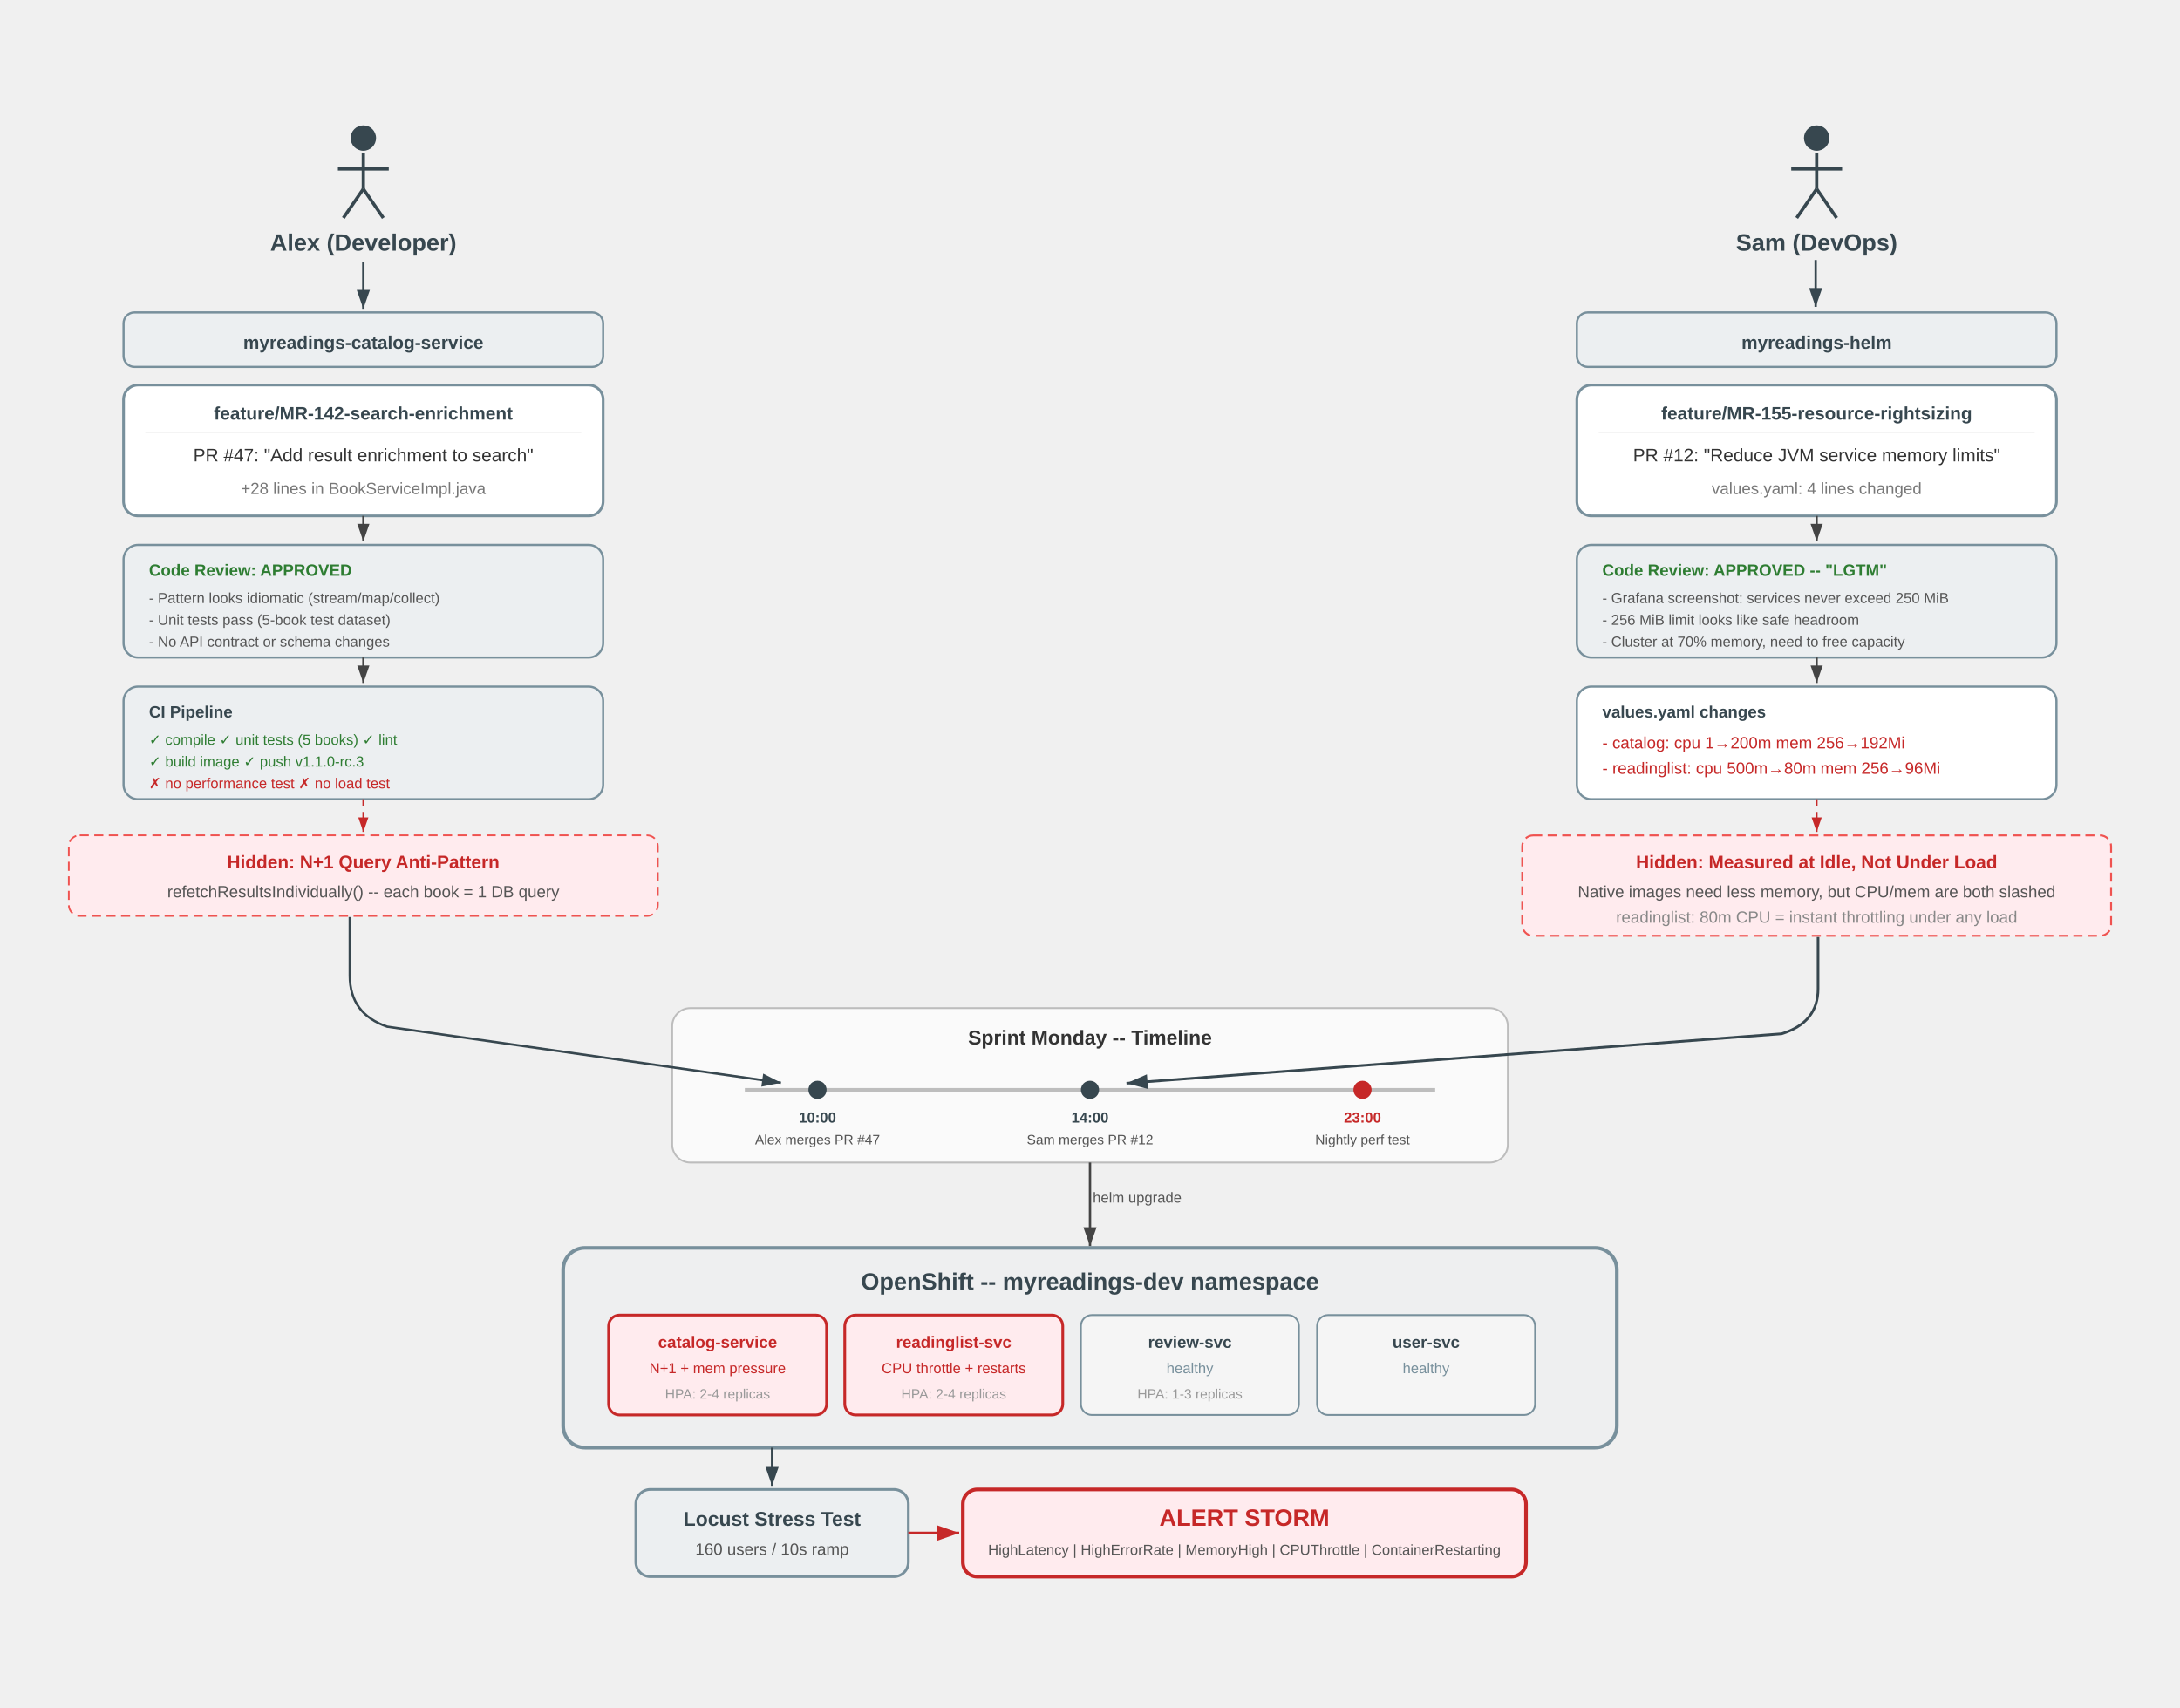
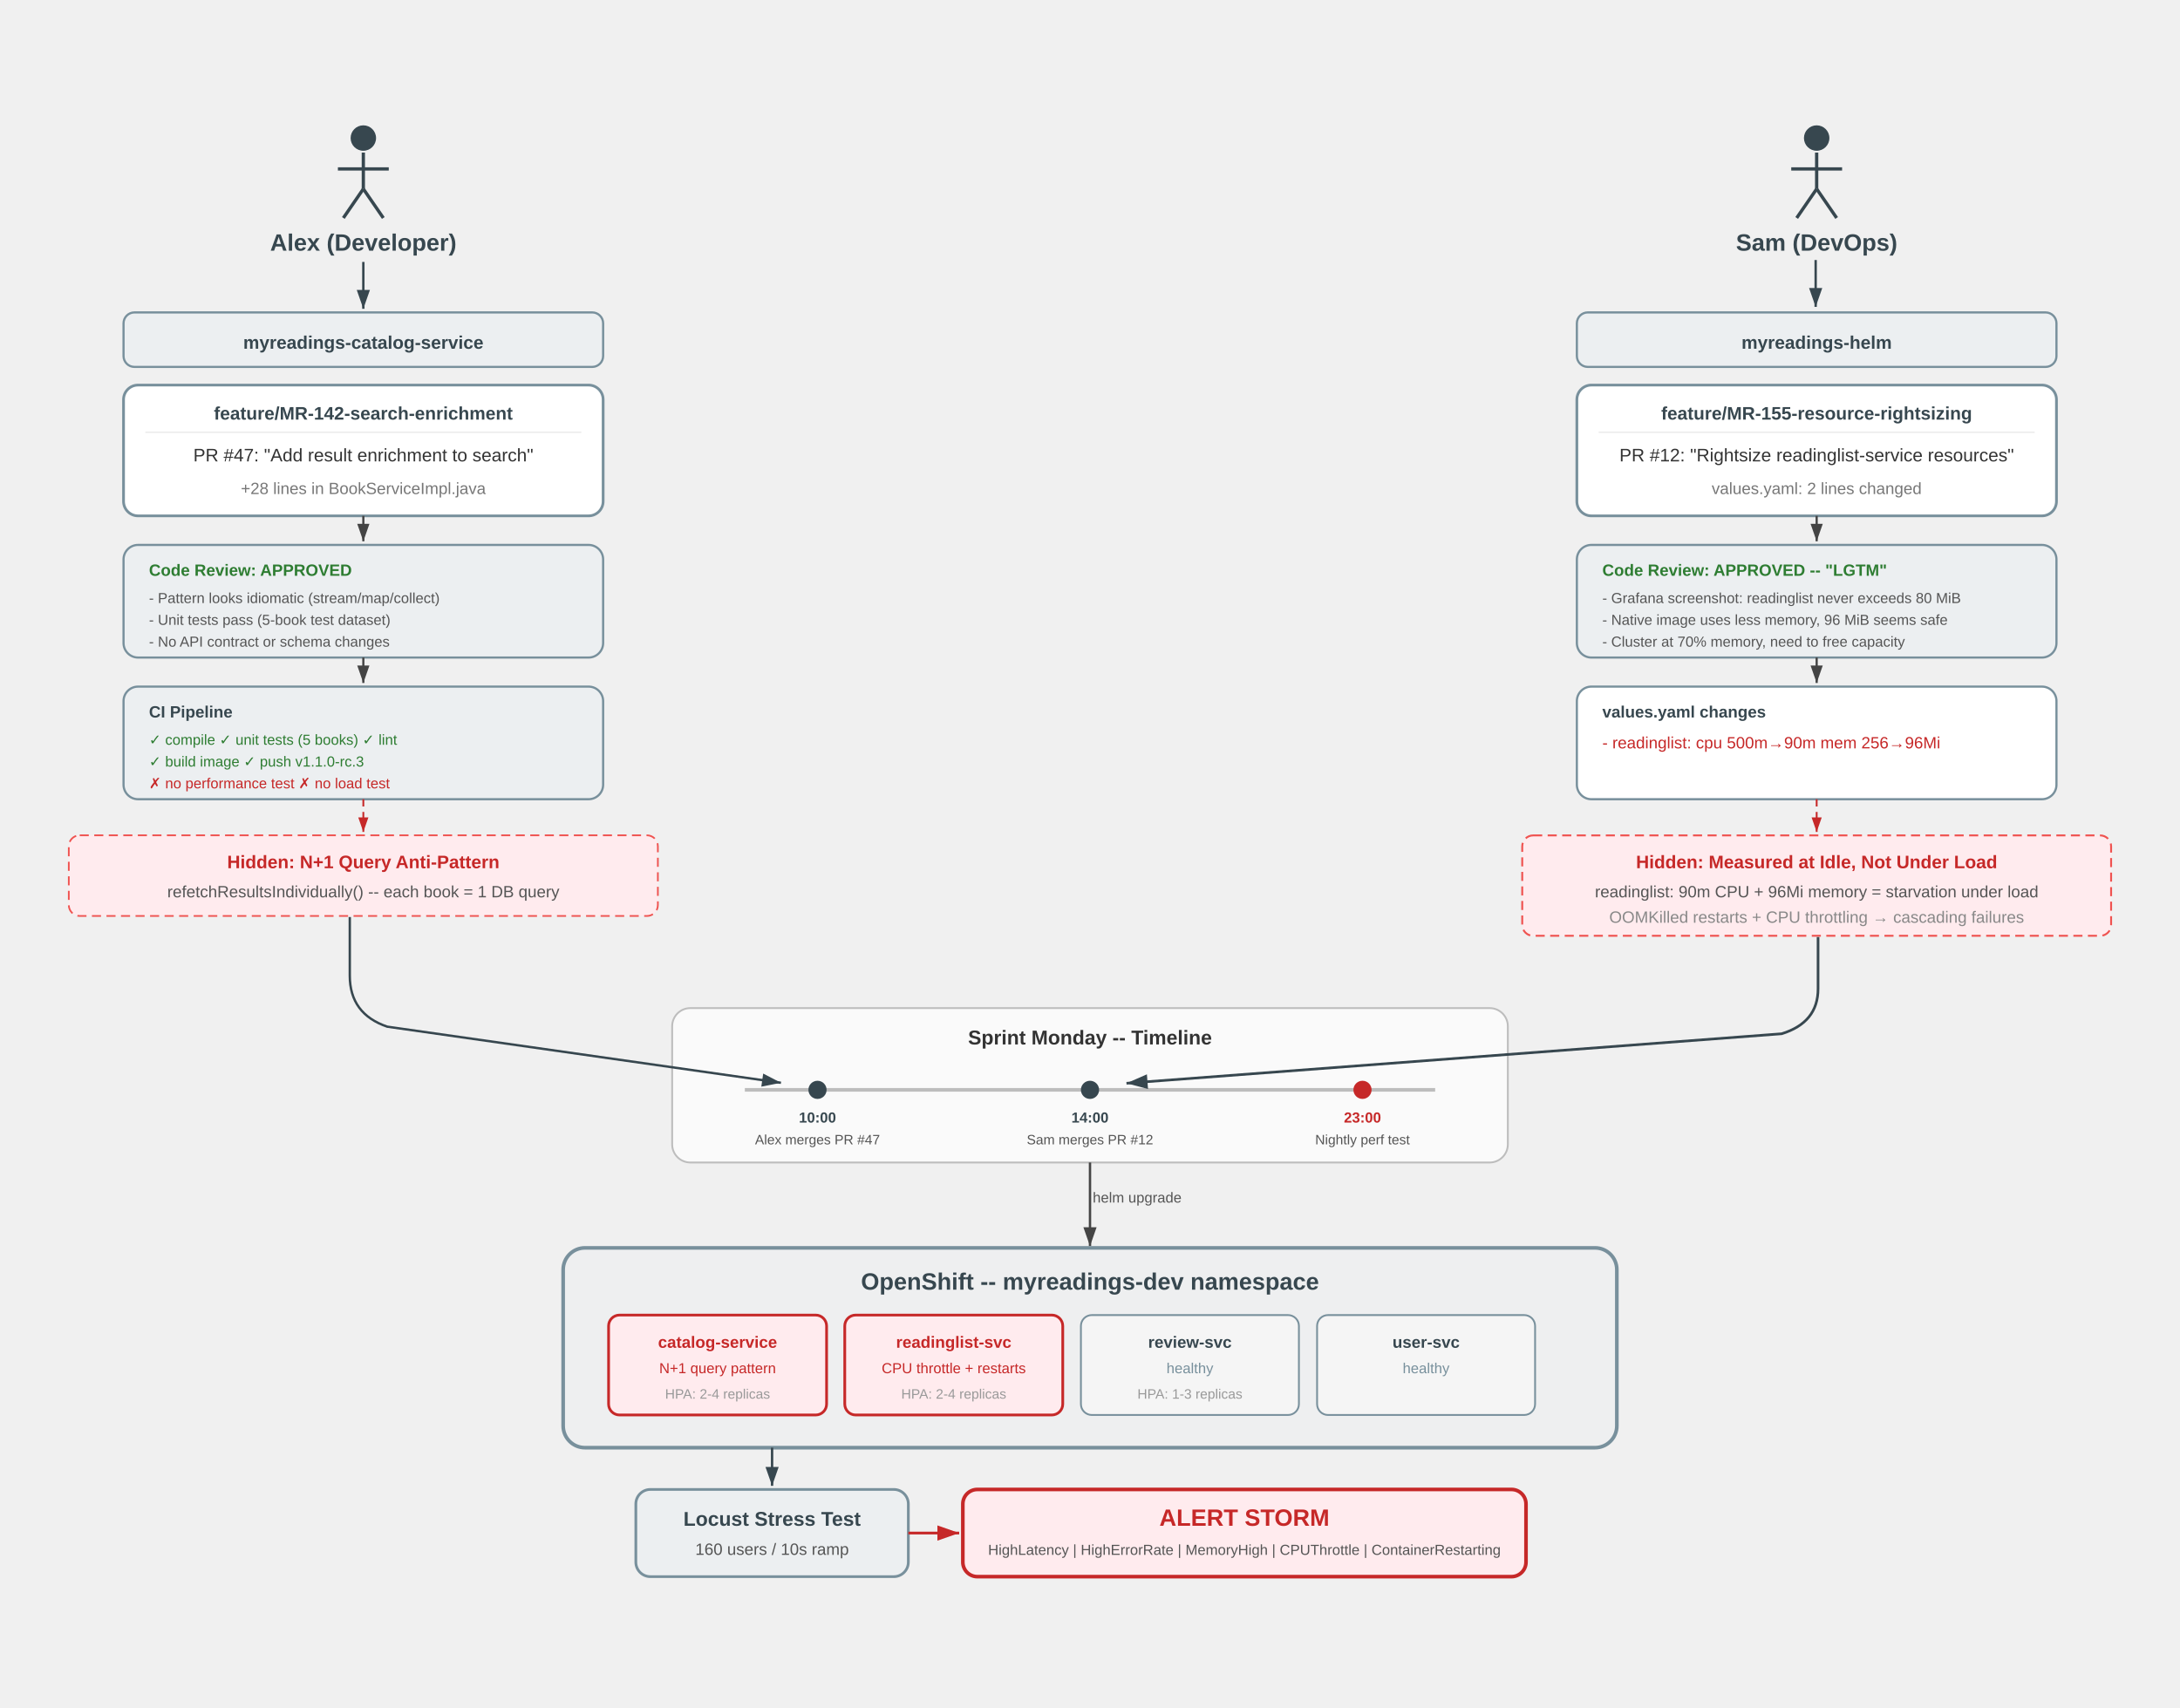
<svg xmlns="http://www.w3.org/2000/svg" viewBox="0 0 1200 940" font-family="Segoe UI, Arial, sans-serif" version="1.1" id="svg75">
  <defs id="defs5">
    <marker id="a" viewBox="0 0 10 7" refX="10" refY="3.5" markerWidth="8" markerHeight="6" orient="auto-start-reverse">
      <polygon points="0 0, 10 3.5, 0 7" fill="#444" id="polygon1" />
    </marker>
    <marker id="ar" viewBox="0 0 10 7" refX="10" refY="3.5" markerWidth="8" markerHeight="6" orient="auto-start-reverse">
      <polygon points="0 0, 10 3.5, 0 7" fill="#c62828" id="polygon2" />
    </marker>
    <marker id="ab" viewBox="0 0 10 7" refX="10" refY="3.5" markerWidth="8" markerHeight="6" orient="auto-start-reverse">
      <polygon points="0 0, 10 3.5, 0 7" fill="#37474f" id="polygon3" />
    </marker>
    <marker id="ao" viewBox="0 0 10 7" refX="10" refY="3.5" markerWidth="8" markerHeight="5.6" orient="auto-start-reverse" preserveAspectRatio="xMidYMid">
      <polygon points="0 0, 10 3.5, 0 7" fill="#37474f" id="polygon4" />
    </marker>
    <marker id="ap" viewBox="0 0 10 7" refX="10" refY="3.5" markerWidth="8" markerHeight="6" orient="auto-start-reverse">
      <polygon points="0 0, 10 3.5, 0 7" fill="#7c3aed" id="polygon5" />
    </marker>
    <marker id="ab-3" viewBox="0 0 10 7" refX="10" refY="3.5" markerWidth="8" markerHeight="6" orient="auto-start-reverse">
      <polygon points="10,3.5 0,7 0,0 " fill="#37474f" id="polygon3-6" />
    </marker>
  </defs>
  <circle cx="200" cy="76" r="7" fill="#37474f" id="circle6" />
  <line x1="200" y1="84" x2="200" y2="104" stroke="#37474f" stroke-width="1.8" id="line6" />
  <line x1="186" y1="93" x2="214" y2="93" stroke="#37474f" stroke-width="1.8" id="line7" />
  <line x1="200" y1="104" x2="189" y2="120" stroke="#37474f" stroke-width="1.8" id="line8" />
  <line x1="200" y1="104" x2="211" y2="120" stroke="#37474f" stroke-width="1.8" id="line9" />
  <text x="200" y="138" text-anchor="middle" font-size="13px" font-weight="bold" fill="#37474f" id="text9">Alex (Developer)</text>
  <rect x="68" y="172" width="264" height="30" rx="6" fill="#eceff1" stroke="#78909c" stroke-width="1.2" id="rect9" />
  <text x="200" y="192" text-anchor="middle" font-size="10" font-weight="bold" fill="#37474f" id="text10">myreadings-catalog-service</text>
  <rect x="68" y="212" width="264" height="72" rx="8" fill="#fff" stroke="#78909c" stroke-width="1.5" id="rect10" />
  <text x="200" y="231" text-anchor="middle" font-size="10" font-weight="bold" fill="#37474f" id="text11">feature/MR-142-search-enrichment</text>
  <line x1="80" y1="238" x2="320" y2="238" stroke="#e0e0e0" stroke-width="0.5" id="line11" />
  <text x="200" y="254" text-anchor="middle" font-size="10" fill="#333" id="text12">PR #47: "Add result enrichment to search"</text>
  <text x="200" y="272" text-anchor="middle" font-size="9" fill="#777" id="text13">+28 lines in BookServiceImpl.java</text>
  <line x1="200" y1="144.205" x2="200" y2="170" stroke="#37474f" stroke-width="1.3" marker-end="url(#ab)" id="line13" />
  <rect x="68" y="300" width="264" height="62" rx="8" fill="#eceff1" stroke="#78909c" stroke-width="1.2" id="rect13" />
  <text x="82" y="317" font-size="9" fill="#2e7d32" font-weight="bold" id="text14">Code Review: APPROVED</text>
  <text x="82" y="332" font-size="8" fill="#555" id="text15">- Pattern looks idiomatic (stream/map/collect)</text>
  <text x="82" y="344" font-size="8" fill="#555" id="text16">- Unit tests pass (5-book test dataset)</text>
  <text x="82" y="356" font-size="8" fill="#555" id="text17">- No API contract or schema changes</text>
  <line x1="200" y1="284" x2="200" y2="298" stroke="#444" stroke-width="1.2" marker-end="url(#a)" id="line17" />
  <rect x="68" y="378" width="264" height="62" rx="8" fill="#eceff1" stroke="#78909c" stroke-width="1.2" id="rect17" />
  <text x="82" y="395" font-size="9" fill="#37474f" font-weight="bold" id="text18">CI Pipeline</text>
  <text x="82" y="410" font-size="8" fill="#2e7d32" id="text19">✓ compile ✓ unit tests (5 books) ✓ lint</text>
  <text x="82" y="422" font-size="8" fill="#2e7d32" id="text20">✓ build image ✓ push v1.1.0-rc.3</text>
  <text x="82" y="434" font-size="8" fill="#c62828" id="text21">✗ no performance test ✗ no load test</text>
  <line x1="200" y1="362" x2="200" y2="376" stroke="#444" stroke-width="1.2" marker-end="url(#a)" id="line21" />
  <rect x="37.87" y="459.872" width="324.259" height="44.41" rx="6.005" fill="#ffebee" stroke="#ef5350" stroke-width="0.943" stroke-dasharray="5, 3" id="rect21" />
  <text x="200" y="478" text-anchor="middle" font-size="10" font-weight="bold" fill="#c62828" id="text22">Hidden: N+1 Query Anti-Pattern</text>
  <text x="200" y="494" text-anchor="middle" font-size="9" fill="#555" id="text23">refetchResultsIndividually() -- each book = 1 DB query</text>
  <line x1="200" y1="440" x2="200" y2="458" stroke="#c62828" stroke-width="1" stroke-dasharray="4 3" marker-end="url(#ar)" id="line25" />
  <circle cx="1000" cy="76" r="7" fill="#37474f" id="circle25" />
  <line x1="1000" y1="84" x2="1000" y2="104" stroke="#37474f" stroke-width="1.8" id="line26" />
  <line x1="986" y1="93" x2="1014" y2="93" stroke="#37474f" stroke-width="1.8" id="line27" />
  <line x1="1000" y1="104" x2="989" y2="120" stroke="#37474f" stroke-width="1.8" id="line28" />
  <line x1="1000" y1="104" x2="1011" y2="120" stroke="#37474f" stroke-width="1.8" id="line29" />
  <text x="1000" y="138" text-anchor="middle" font-size="13px" font-weight="bold" fill="#37474f" id="text29">Sam (DevOps)</text>
  <rect x="868" y="172" width="264" height="30" rx="6" fill="#eceff1" stroke="#78909c" stroke-width="1.2" id="rect29" />
  <text x="1000" y="192" text-anchor="middle" font-size="10" font-weight="bold" fill="#37474f" id="text30">myreadings-helm</text>
  <rect x="868" y="212" width="264" height="72" rx="8" fill="#fff" stroke="#78909c" stroke-width="1.5" id="rect30" />
  <text x="1000" y="231" text-anchor="middle" font-size="10" font-weight="bold" fill="#37474f" id="text31">feature/MR-155-resource-rightsizing</text>
  <line x1="880" y1="238" x2="1120" y2="238" stroke="#e0e0e0" stroke-width="0.5" id="line31" />
-   <text x="1000" y="254" text-anchor="middle" font-size="10" fill="#333" id="text32">PR #12: "Reduce JVM service memory limits"</text>
-   <text x="1000" y="272" text-anchor="middle" font-size="9" fill="#777" id="text33">values.yaml: 4 lines changed</text>
+   <text x="1000" y="254" text-anchor="middle" font-size="10" fill="#333" id="text32">PR #12: "Rightsize readinglist-service resources"</text>
+   <text x="1000" y="272" text-anchor="middle" font-size="9" fill="#777" id="text33">values.yaml: 2 lines changed</text>
  <line x1="999.447" y1="143.15" x2="999.447" y2="168.945" stroke="#1565c0" stroke-width="1.3" marker-end="url(#ab-3)" id="line13-5" style="marker-end:url(#ao);stroke:#37474f;stroke-opacity:1" />
  <rect x="868" y="300" width="264" height="62" rx="8" fill="#eceff1" stroke="#78909c" stroke-width="1.2" id="rect33" />
  <text x="882" y="317" font-size="9" fill="#2e7d32" font-weight="bold" id="text34">Code Review: APPROVED -- "LGTM"</text>
-   <text x="882" y="332" font-size="8" fill="#555" id="text35">- Grafana screenshot: services never exceed 250 MiB</text>
-   <text x="882" y="344" font-size="8" fill="#555" id="text36">- 256 MiB limit looks like safe headroom</text>
+   <text x="882" y="332" font-size="8" fill="#555" id="text35">- Grafana screenshot: readinglist never exceeds 80 MiB</text>
+   <text x="882" y="344" font-size="8" fill="#555" id="text36">- Native image uses less memory, 96 MiB seems safe</text>
  <text x="882" y="356" font-size="8" fill="#555" id="text37">- Cluster at 70% memory, need to free capacity</text>
  <line x1="1000" y1="284" x2="1000" y2="298" stroke="#444" stroke-width="1.2" marker-end="url(#a)" id="line37" />
  <rect x="868" y="378" width="264" height="62" rx="8" fill="#fff" stroke="#78909c" stroke-width="1.2" id="rect37" />
  <text x="882" y="395" font-size="9" fill="#37474f" font-weight="bold" id="text38">values.yaml changes</text>
-   <text x="882" y="412" font-size="9" fill="#c62828" id="text39">- catalog: cpu 1→200m mem 256→192Mi</text>
-   <text x="882" y="426" font-size="9" fill="#c62828" id="text40">- readinglist: cpu 500m→80m mem 256→96Mi</text>
+   <text x="882" y="412" font-size="9" fill="#c62828" id="text39">- readinglist: cpu 500m→90m mem 256→96Mi</text>
+   <text x="882" y="426" font-size="9" fill="#c62828" id="text40">  </text>
  <text x="882" y="434" font-size="0" fill="none" id="text41" />
  <line x1="1000" y1="362" x2="1000" y2="376" stroke="#444" stroke-width="1.2" marker-end="url(#a)" id="line41" />
  <rect x="837.925" y="459.926" width="324.149" height="55.271" rx="6.003" fill="#ffebee" stroke="#ef5350" stroke-width="1.052" stroke-dasharray="5, 3" id="rect41" />
  <text x="1000" y="478" text-anchor="middle" font-size="10" font-weight="bold" fill="#c62828" id="text42">Hidden: Measured at Idle, Not Under Load</text>
-   <text x="1000" y="494" text-anchor="middle" font-size="9" fill="#555" id="text43">Native images need less memory, but CPU/mem are both slashed</text>
-   <text x="1000" y="508" text-anchor="middle" font-size="9" fill="#888" id="text44">readinglist: 80m CPU = instant throttling under any load</text>
+   <text x="1000" y="494" text-anchor="middle" font-size="9" fill="#555" id="text43">readinglist: 90m CPU + 96Mi memory = starvation under load</text>
+   <text x="1000" y="508" text-anchor="middle" font-size="9" fill="#888" id="text44">OOMKilled restarts + CPU throttling → cascading failures</text>
  <line x1="1000" y1="440" x2="1000" y2="458" stroke="#c62828" stroke-width="1" stroke-dasharray="4 3" marker-end="url(#ar)" id="line45" />
  <rect x="370" y="555" width="460" height="85" rx="10" fill="#fafafa" stroke="#bdbdbd" stroke-width="1" id="rect45" />
  <text x="600" y="575" text-anchor="middle" font-size="11" font-weight="bold" fill="#333" id="text46">Sprint Monday -- Timeline</text>
  <line x1="410" y1="600" x2="790" y2="600" stroke="#bdbdbd" stroke-width="2" id="line46" />
  <circle cx="450" cy="600" r="5" fill="#37474f" id="circle46" />
  <text x="450" y="618" text-anchor="middle" font-size="8" font-weight="bold" fill="#37474f" id="text47">10:00</text>
  <text x="450" y="630" text-anchor="middle" font-size="7.5" fill="#555" id="text48">Alex merges PR #47</text>
  <circle cx="600" cy="600" r="5" fill="#37474f" id="circle48" />
  <text x="600" y="618" text-anchor="middle" font-size="8" font-weight="bold" fill="#37474f" id="text49">14:00</text>
  <text x="600" y="630" text-anchor="middle" font-size="7.5" fill="#555" id="text50">Sam merges PR #12</text>
  <circle cx="750" cy="600" r="5" fill="#c62828" id="circle50" />
  <text x="750" y="618" text-anchor="middle" font-size="8" font-weight="bold" fill="#c62828" id="text51">23:00</text>
  <text x="750" y="630" text-anchor="middle" font-size="7.5" fill="#555" id="text52">Nightly perf test</text>
  <path d="m 192.542,504.863 v 32.288 q 0,21.057 20.638,28.076 l 216.701,30.884" fill="none" stroke="#37474f" stroke-width="1.3" marker-end="url(#ab)" id="path52" />
  <path d="m 1000.762,515.878 v 28.483 q 0,18.576 -20.036,24.768 l -360.646,27.245" fill="none" stroke="#37474f" stroke-width="1.448" marker-end="url(#ao)" id="path53" />
  <line x1="600" y1="640" x2="600" y2="686.043" stroke="#444444" stroke-width="1.3" marker-end="url(#a)" id="line57" />
  <text x="625.955" y="662.055" text-anchor="middle" font-size="8px" fill="#555555" id="text58">helm upgrade</text>
  <rect x="310" y="687" width="580" height="110" rx="12" fill="#eceff1" fill-opacity="0.4" stroke="#78909c" stroke-width="2" id="rect58" />
  <text x="600" y="710" text-anchor="middle" font-size="13px" font-weight="bold" fill="#37474f" id="text59">OpenShift -- myreadings-dev namespace</text>
  <rect x="335" y="724" width="120" height="55" rx="6" fill="#ffebee" stroke="#c62828" stroke-width="1.5" id="rect59" />
  <text x="395" y="742" text-anchor="middle" font-size="9px" font-weight="bold" fill="#c62828" id="text60">catalog-service</text>
-   <text x="395" y="756" text-anchor="middle" font-size="8px" fill="#c62828" id="text61">N+1 + mem pressure</text>
+   <text x="395" y="756" text-anchor="middle" font-size="8px" fill="#c62828" id="text61">N+1 query pattern</text>
  <text x="395" y="770" text-anchor="middle" font-size="7.5px" fill="#999999" id="text62">HPA: 2-4 replicas</text>
  <rect x="465" y="724" width="120" height="55" rx="6" fill="#ffebee" stroke="#c62828" stroke-width="1.5" id="rect62" />
  <text x="525" y="742" text-anchor="middle" font-size="9px" font-weight="bold" fill="#c62828" id="text63">readinglist-svc</text>
  <text x="525" y="756" text-anchor="middle" font-size="8px" fill="#c62828" id="text64">CPU throttle + restarts</text>
  <text x="525" y="770" text-anchor="middle" font-size="7.5px" fill="#999999" id="text65">HPA: 2-4 replicas</text>
  <rect x="595" y="724" width="120" height="55" rx="6" fill="#f5f5f5" stroke="#78909c" stroke-width="1" id="rect65" />
  <text x="655" y="742" text-anchor="middle" font-size="9px" font-weight="bold" fill="#37474f" id="text66">review-svc</text>
  <text x="655" y="756" text-anchor="middle" font-size="8px" fill="#78909c" id="text67">healthy</text>
  <text x="655" y="770" text-anchor="middle" font-size="7.5px" fill="#999999" id="text68">HPA: 1-3 replicas</text>
  <rect x="725" y="724" width="120" height="55" rx="6" fill="#f5f5f5" stroke="#78909c" stroke-width="1" id="rect68" />
  <text x="785" y="742" text-anchor="middle" font-size="9px" font-weight="bold" fill="#37474f" id="text69">user-svc</text>
  <text x="785" y="756" text-anchor="middle" font-size="8px" fill="#78909c" id="text70">healthy</text>
  <rect x="350" y="820" width="150" height="48" rx="8" fill="#eceff1" stroke="#78909c" stroke-width="1.5" id="rect71" />
  <text x="425" y="840" text-anchor="middle" font-size="11px" font-weight="bold" fill="#37474f" id="text72">Locust Stress Test</text>
  <text x="425" y="856" text-anchor="middle" font-size="9px" fill="#555555" id="text73">160 users / 10s ramp</text>
  <line x1="425" y1="797" x2="425" y2="818" stroke="#37474f" stroke-width="1.3" marker-end="url(#ab)" id="line73" />
  <rect x="530" y="820" width="310" height="48" rx="8" fill="#ffebee" stroke="#c62828" stroke-width="2" id="rect73" />
  <text x="685" y="840" text-anchor="middle" font-size="13px" font-weight="bold" fill="#c62828" id="text74">ALERT STORM</text>
  <text x="685" y="856" text-anchor="middle" font-size="8px" fill="#555555" id="text75">HighLatency | HighErrorRate | MemoryHigh | CPUThrottle | ContainerRestarting</text>
  <line x1="500" y1="844" x2="528" y2="844" stroke="#c62828" stroke-width="1.5" marker-end="url(#ar)" id="line75" />
</svg>
